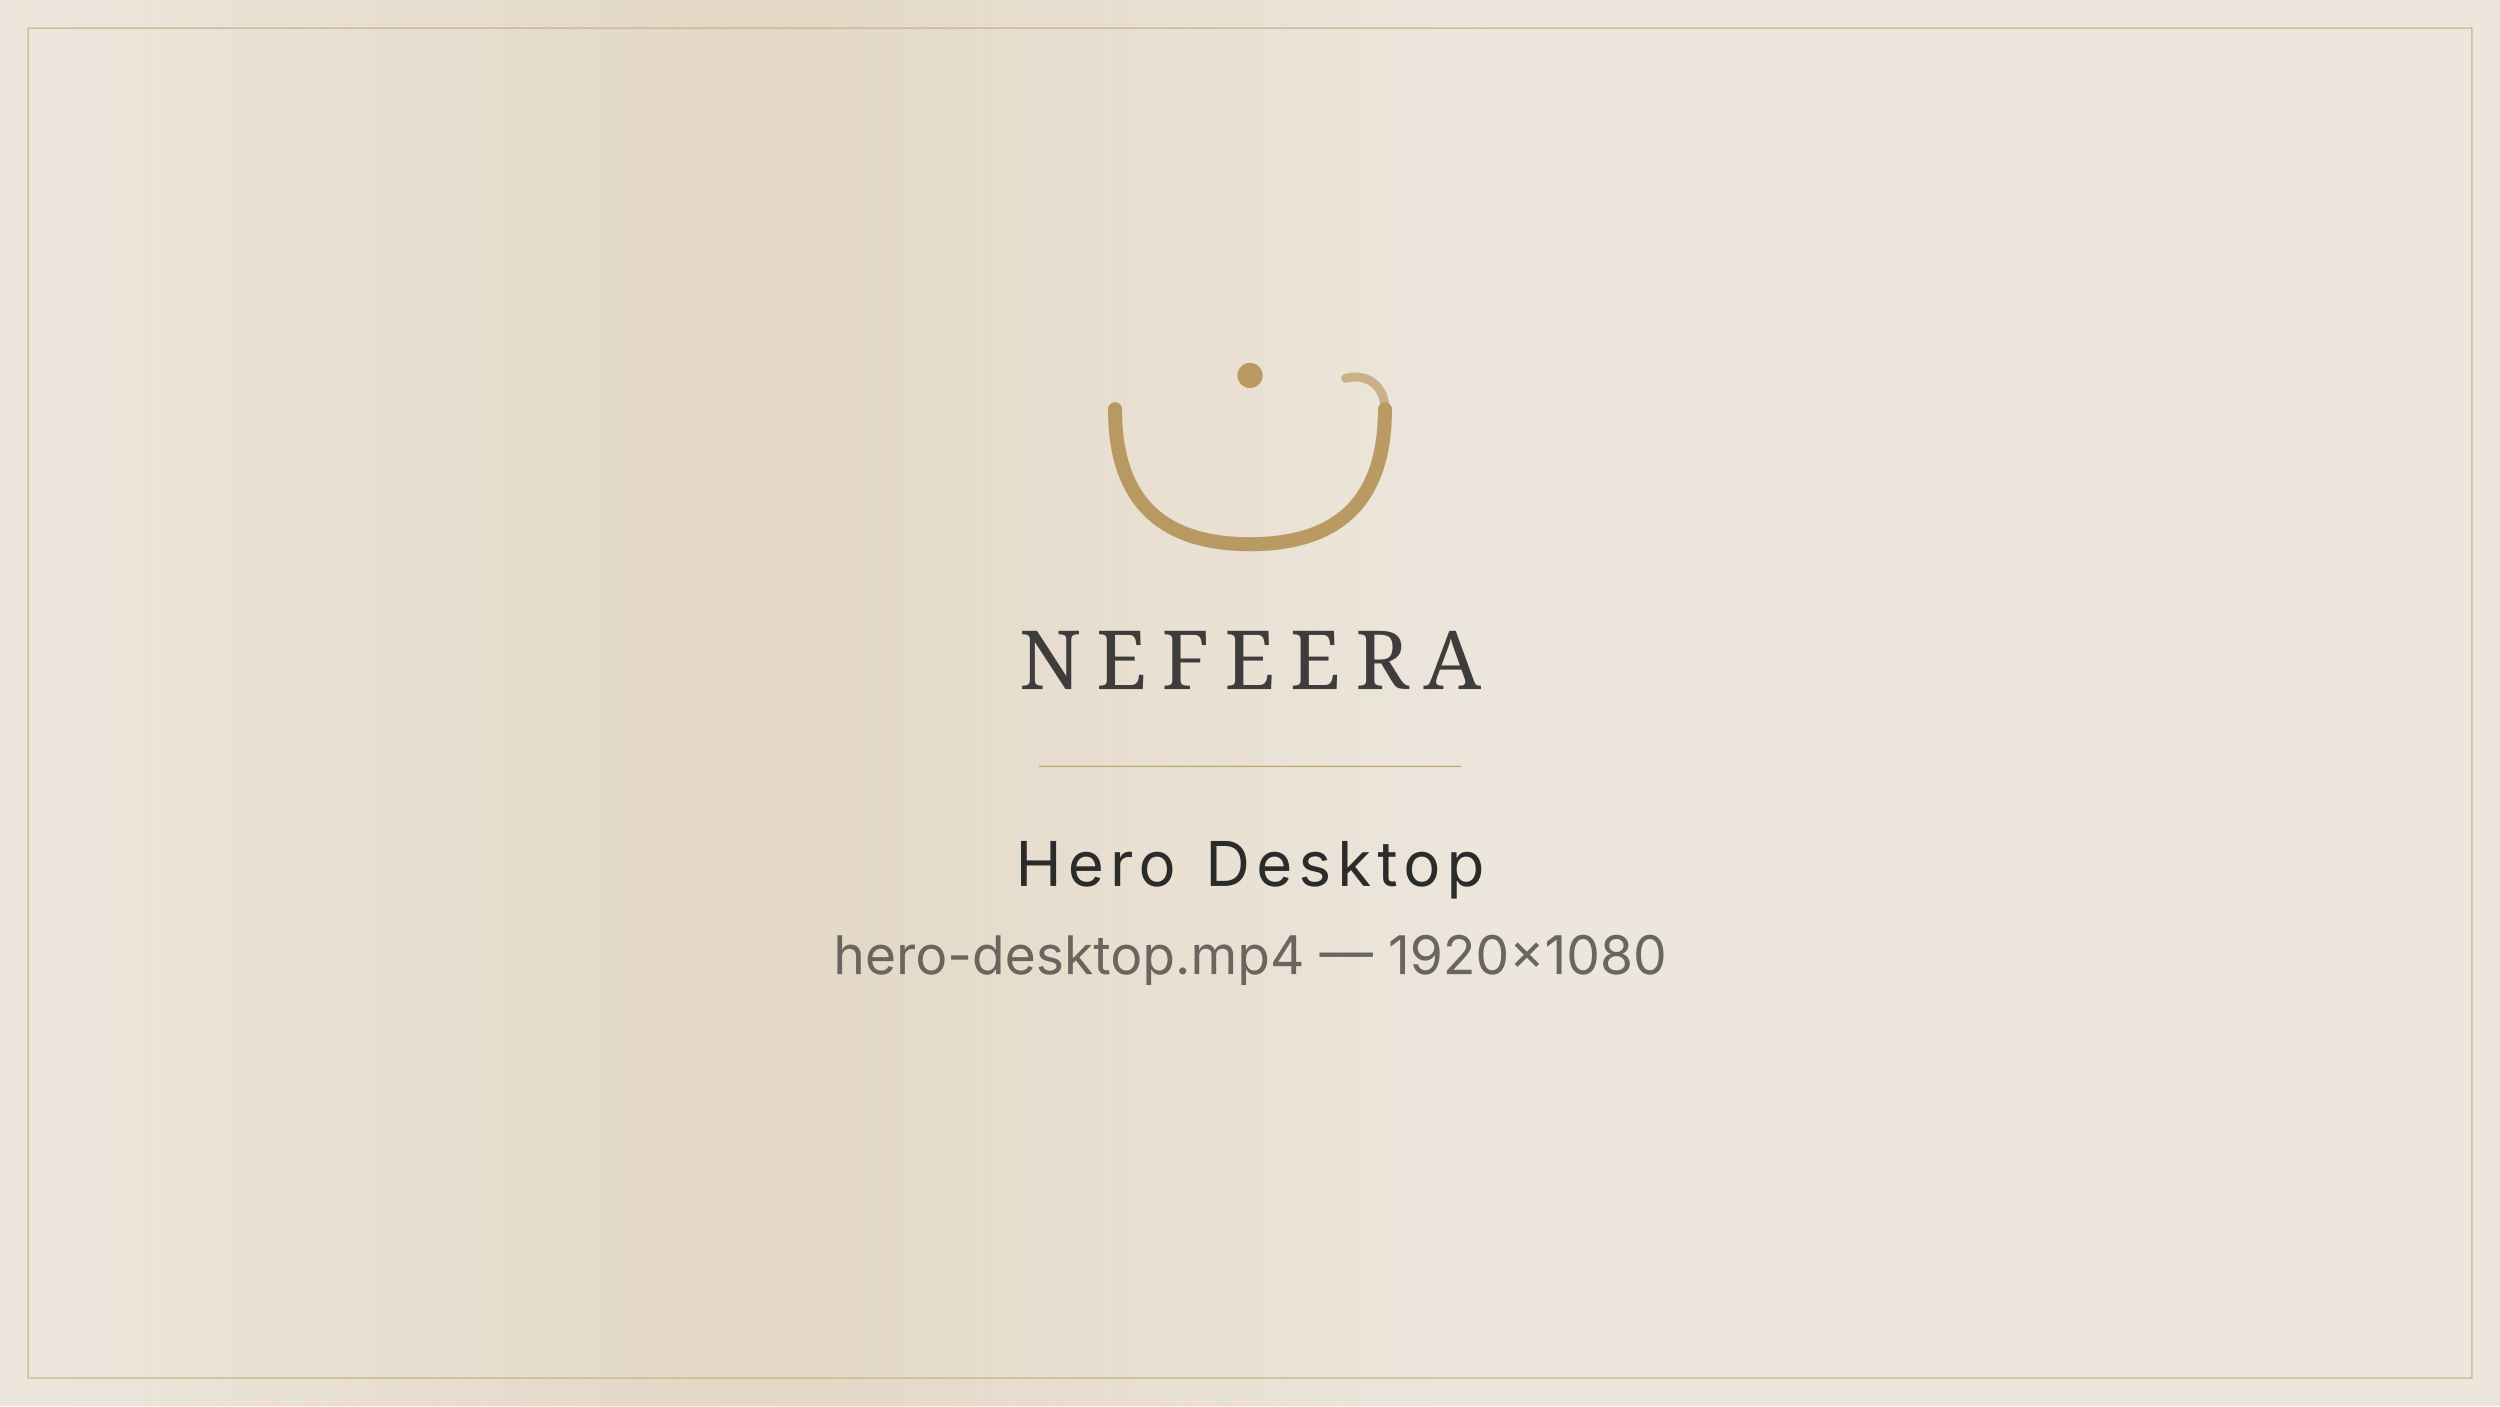
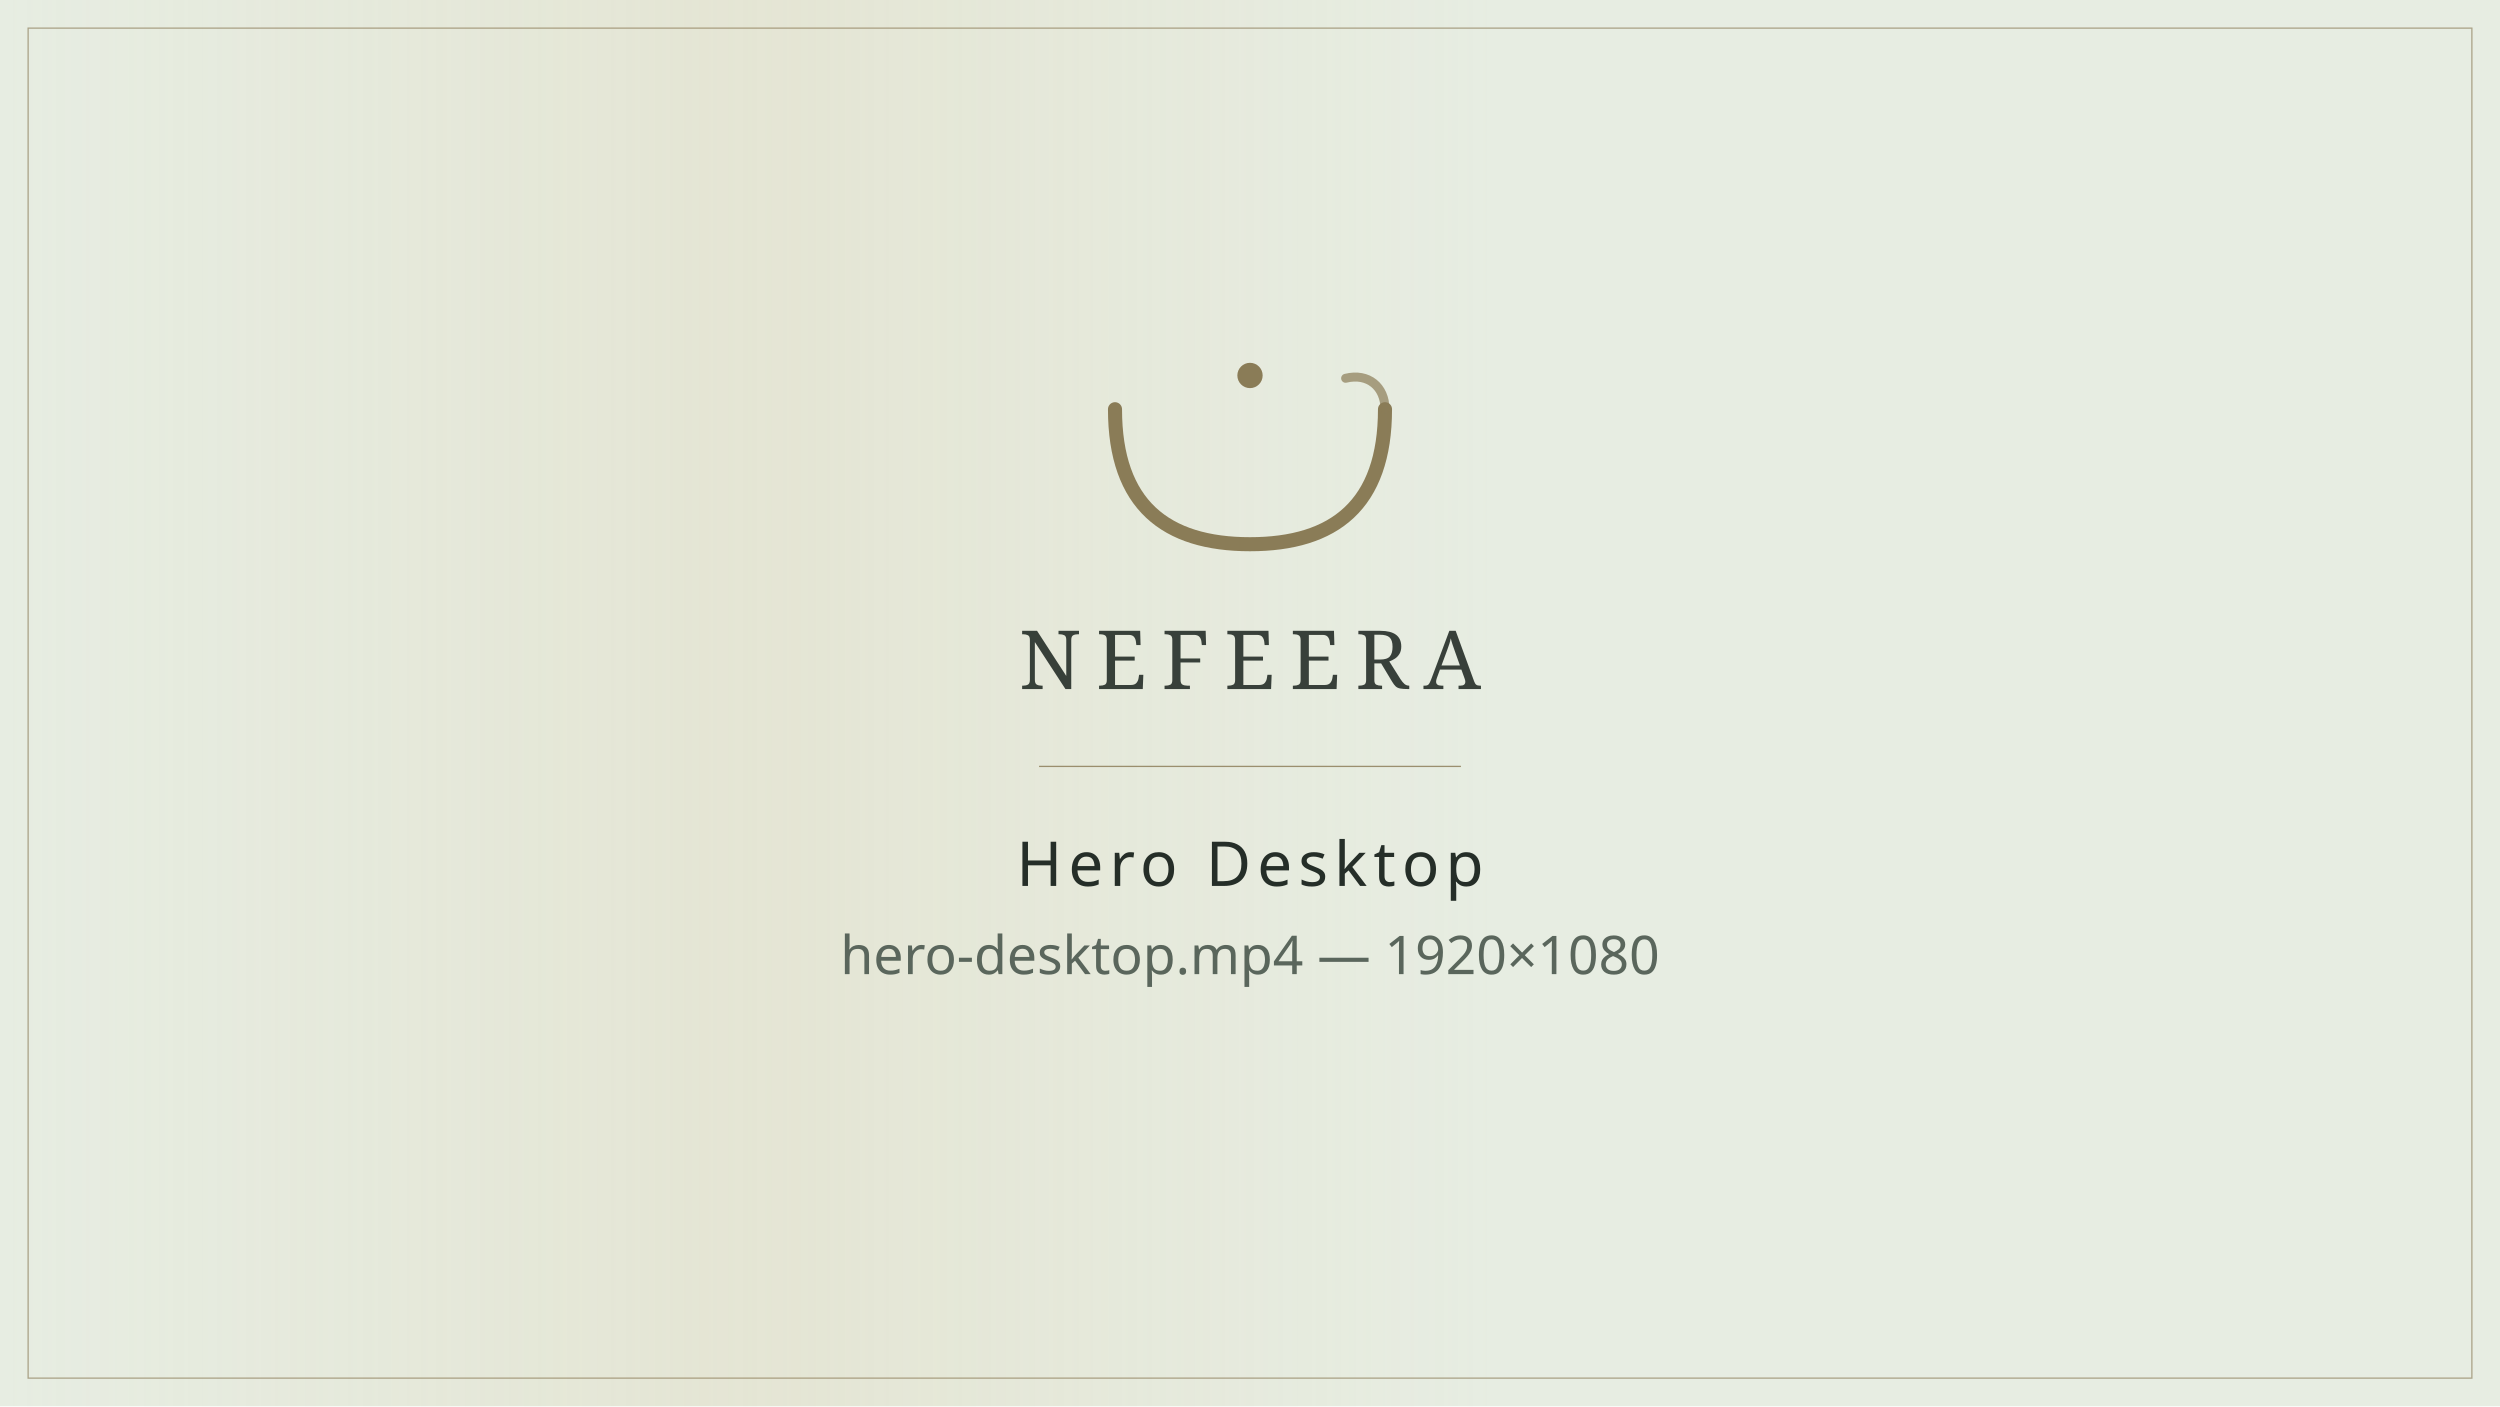
<svg xmlns="http://www.w3.org/2000/svg" viewBox="0 0 1920 1080" width="1920" height="1080" preserveAspectRatio="xMidYMid slice" role="img" aria-label="Hero Desktop placeholder. Required file: hero-desktop.mp4 — 1920×1080">
-   <rect width="1920" height="1080" fill="#EDE6DC" />
+   <rect width="1920" height="1080" fill="#E7EDE2" />
  <defs>
    <linearGradient id="shimmer-herodesktopmp41" x1="0" y1="0" x2="1" y2="0">
-       <stop offset="0%" stop-color="#B08D4F" stop-opacity="0" />
-       <stop offset="50%" stop-color="#B08D4F" stop-opacity="0.16" />
-       <stop offset="100%" stop-color="#B08D4F" stop-opacity="0" />
+       <stop offset="0%" stop-color="#D9C69C" stop-opacity="0" />
+       <stop offset="50%" stop-color="#D9C69C" stop-opacity="0.2" />
+       <stop offset="100%" stop-color="#D9C69C" stop-opacity="0" />
    </linearGradient>
  </defs>
  <style>
      @keyframes sweep-herodesktopmp41-move {
        0%   { transform: translateX(-70%); }
        100% { transform: translateX(170%); }
      }
      .sweep-herodesktopmp41 {
        animation: sweep-herodesktopmp41-move 6s cubic-bezier(0.77, 0, 0.175, 1) infinite;
      }
      @media (prefers-reduced-motion: reduce) {
        .sweep-herodesktopmp41 { animation: none; opacity: 0; }
      }
    </style>
  <rect class="sweep-herodesktopmp41" x="0" y="0" width="1152.00" height="1080" fill="url(#shimmer-herodesktopmp41)" />
-   <rect x="21.60" y="21.60" width="1876.80" height="1036.80" fill="none" stroke="#B08D4F" stroke-width="1" vector-effect="non-scaling-stroke" opacity="0.55" />
-   <g transform="translate(830.40 275.40) scale(2.16)" fill="none" stroke="#B08D4F" stroke-linecap="round" stroke-linejoin="round" opacity="0.85">
+   <rect x="21.60" y="21.60" width="1876.80" height="1036.80" fill="none" stroke="#7A683F" stroke-width="1" vector-effect="non-scaling-stroke" opacity="0.55" />
+   <g transform="translate(830.40 275.40) scale(2.16)" fill="none" stroke="#7A683F" stroke-linecap="round" stroke-linejoin="round" opacity="0.85">
    <path d="M12 18 C12 52, 30 66, 60 66 C90 66, 108 52, 108 18" stroke-width="5" />
    <path d="M108 18 C108 10, 102 5, 94 7" stroke-width="3.2" opacity="0.7" />
-     <circle cx="60" cy="6" r="4.5" fill="#B08D4F" stroke="none" />
+     <circle cx="60" cy="6" r="4.5" fill="#7A683F" stroke="none" />
  </g>
-   <text x="960.00" y="529.20" text-anchor="middle" font-family="'Cormorant Garamond', Georgia, serif" font-size="62.64" letter-spacing="11.28" fill="#2B2B2B" opacity="0.9">NEFEERA</text>
-   <line x1="798.00" y1="588.60" x2="1122.00" y2="588.60" stroke="#B08D4F" stroke-width="1" vector-effect="non-scaling-stroke" opacity="0.7" />
-   <text x="960.00" y="680.40" text-anchor="middle" font-family="Inter, system-ui, sans-serif" font-size="47.52" letter-spacing="4.75" fill="#2B2B2B">Hero Desktop</text>
-   <text x="960.00" y="748.12" text-anchor="middle" font-family="Inter, system-ui, sans-serif" font-size="41.04" fill="#6B6560">hero-desktop.mp4 — 1920×1080</text>
+   <text x="960.00" y="529.20" text-anchor="middle" font-family="Italiana, Georgia, serif" font-size="62.64" letter-spacing="11.28" fill="#252E28" opacity="0.9">NEFEERA</text>
+   <line x1="798.00" y1="588.60" x2="1122.00" y2="588.60" stroke="#7A683F" stroke-width="1" vector-effect="non-scaling-stroke" opacity="0.7" />
+   <text x="960.00" y="680.40" text-anchor="middle" font-family="Outfit, system-ui, sans-serif" font-size="47.52" letter-spacing="4.75" fill="#252E28">Hero Desktop</text>
+   <text x="960.00" y="748.12" text-anchor="middle" font-family="Outfit, system-ui, sans-serif" font-size="41.04" fill="#5A665C">hero-desktop.mp4 — 1920×1080</text>
</svg>
